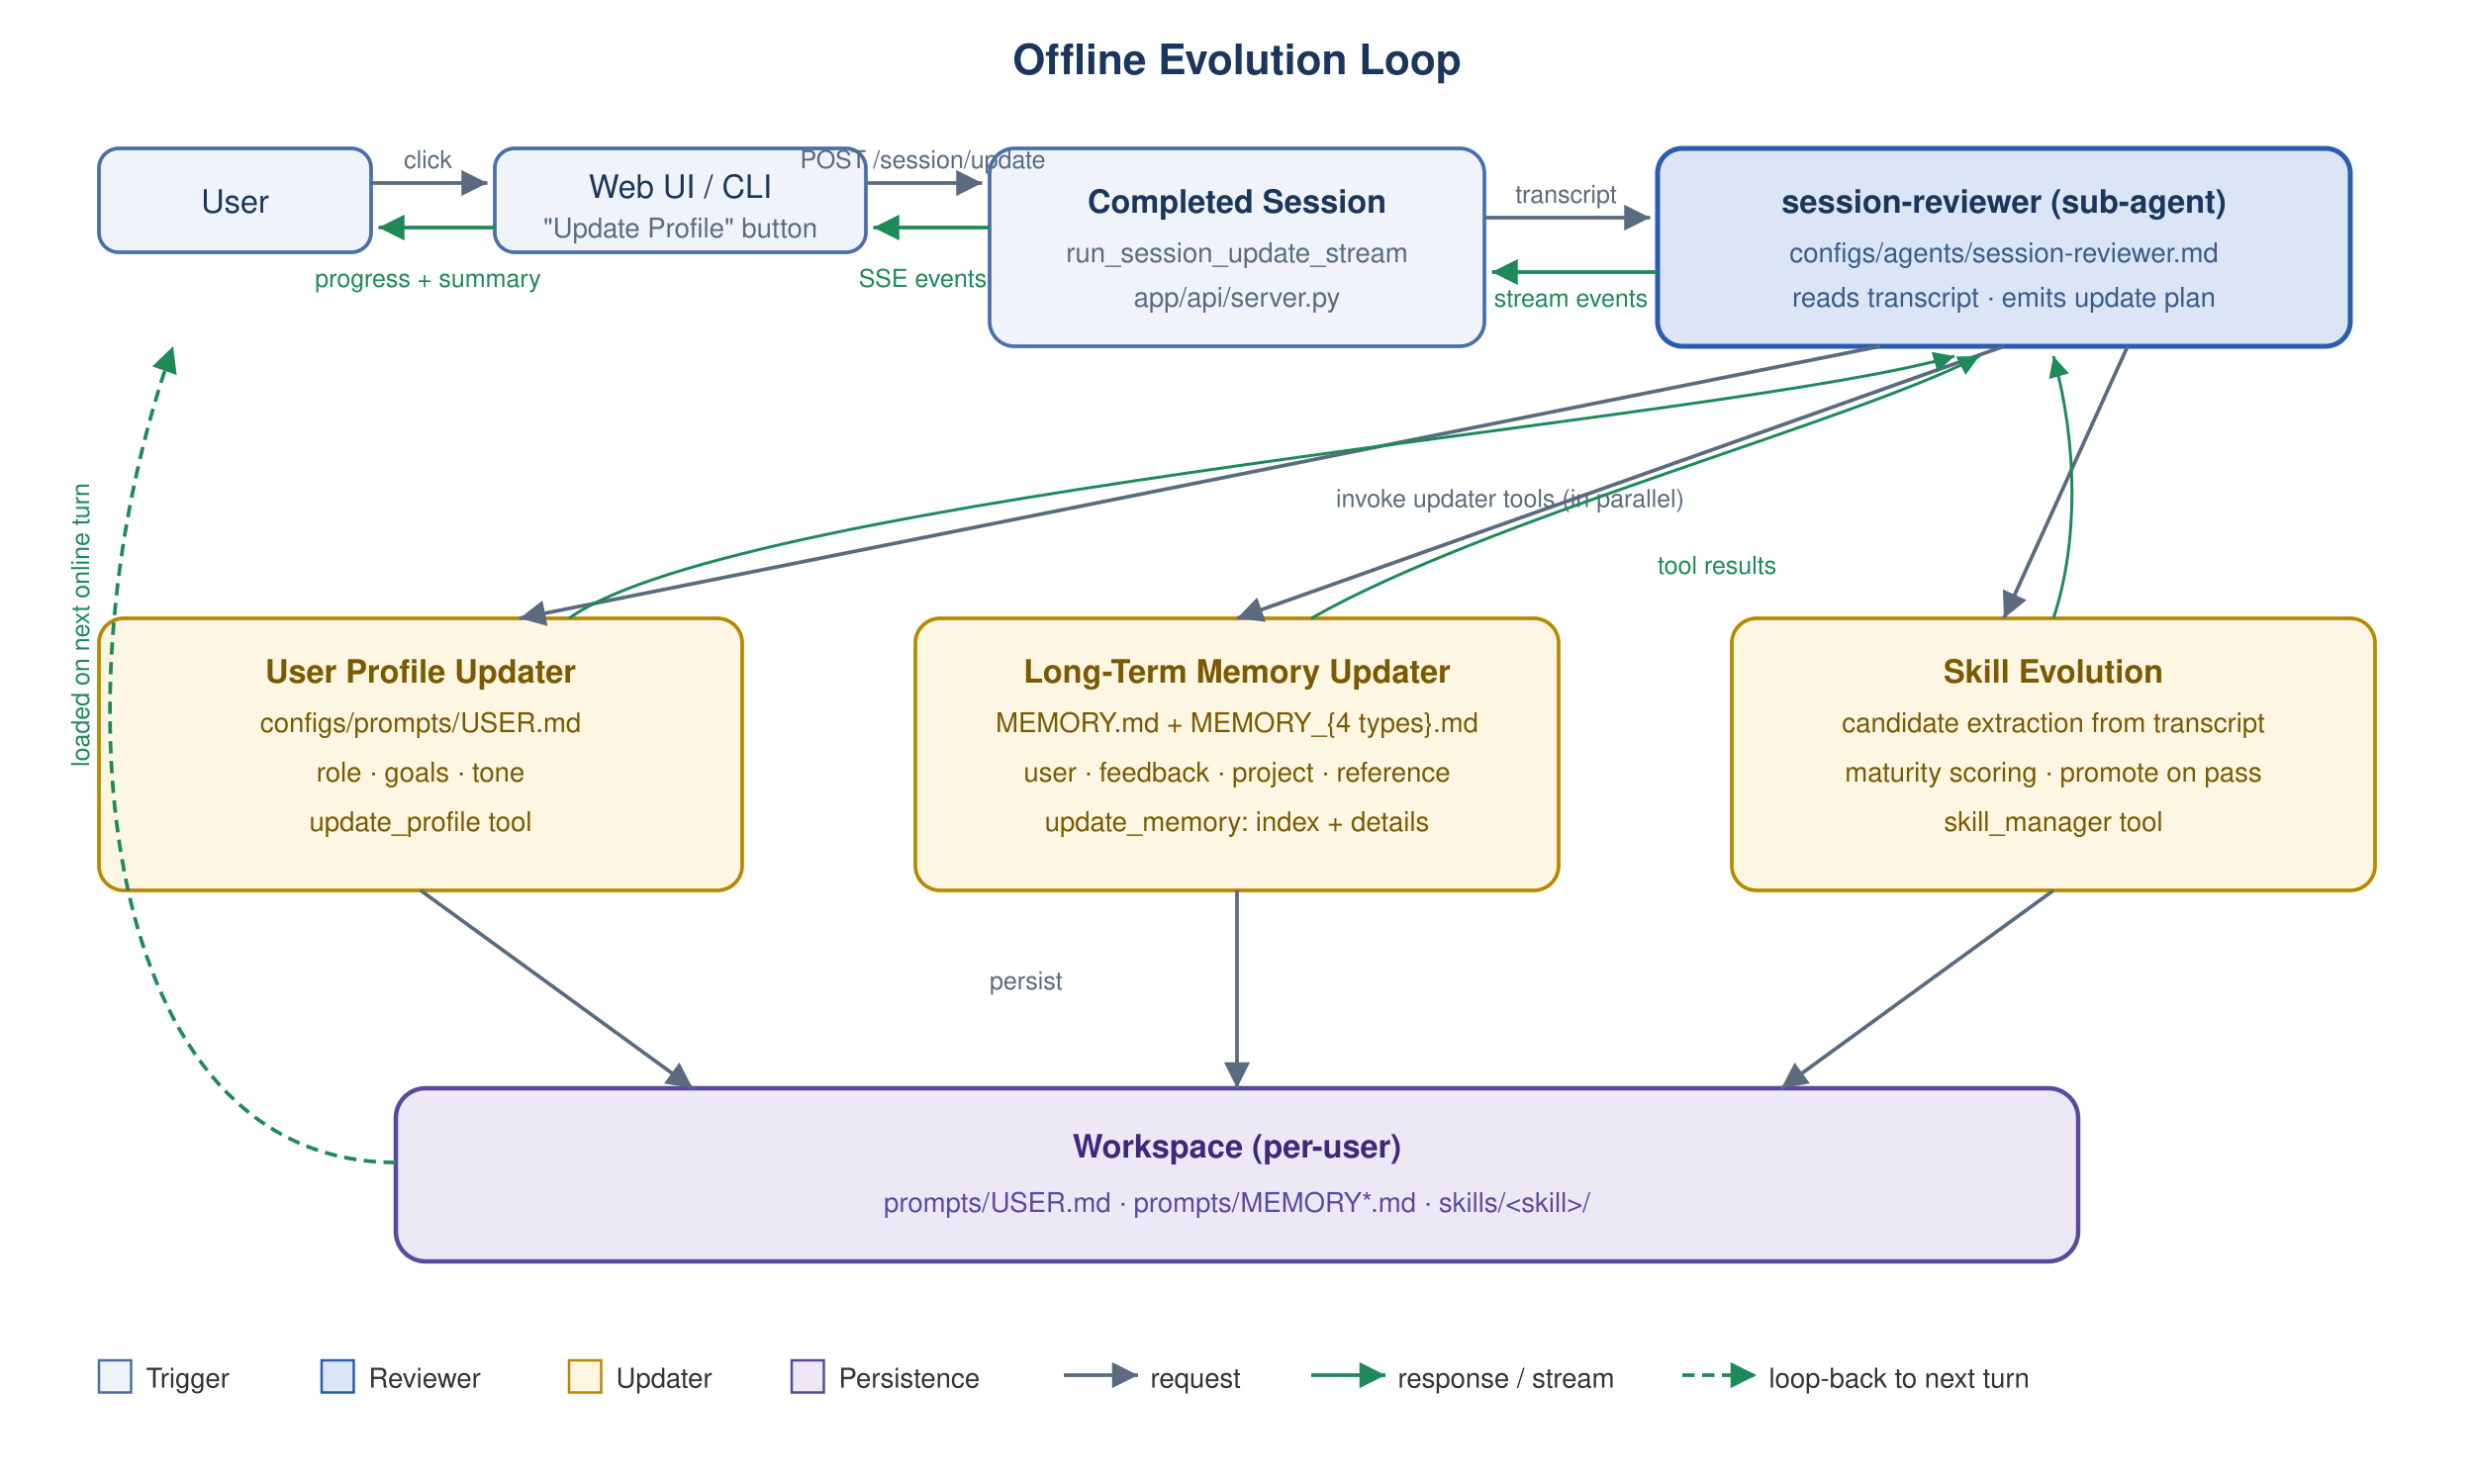
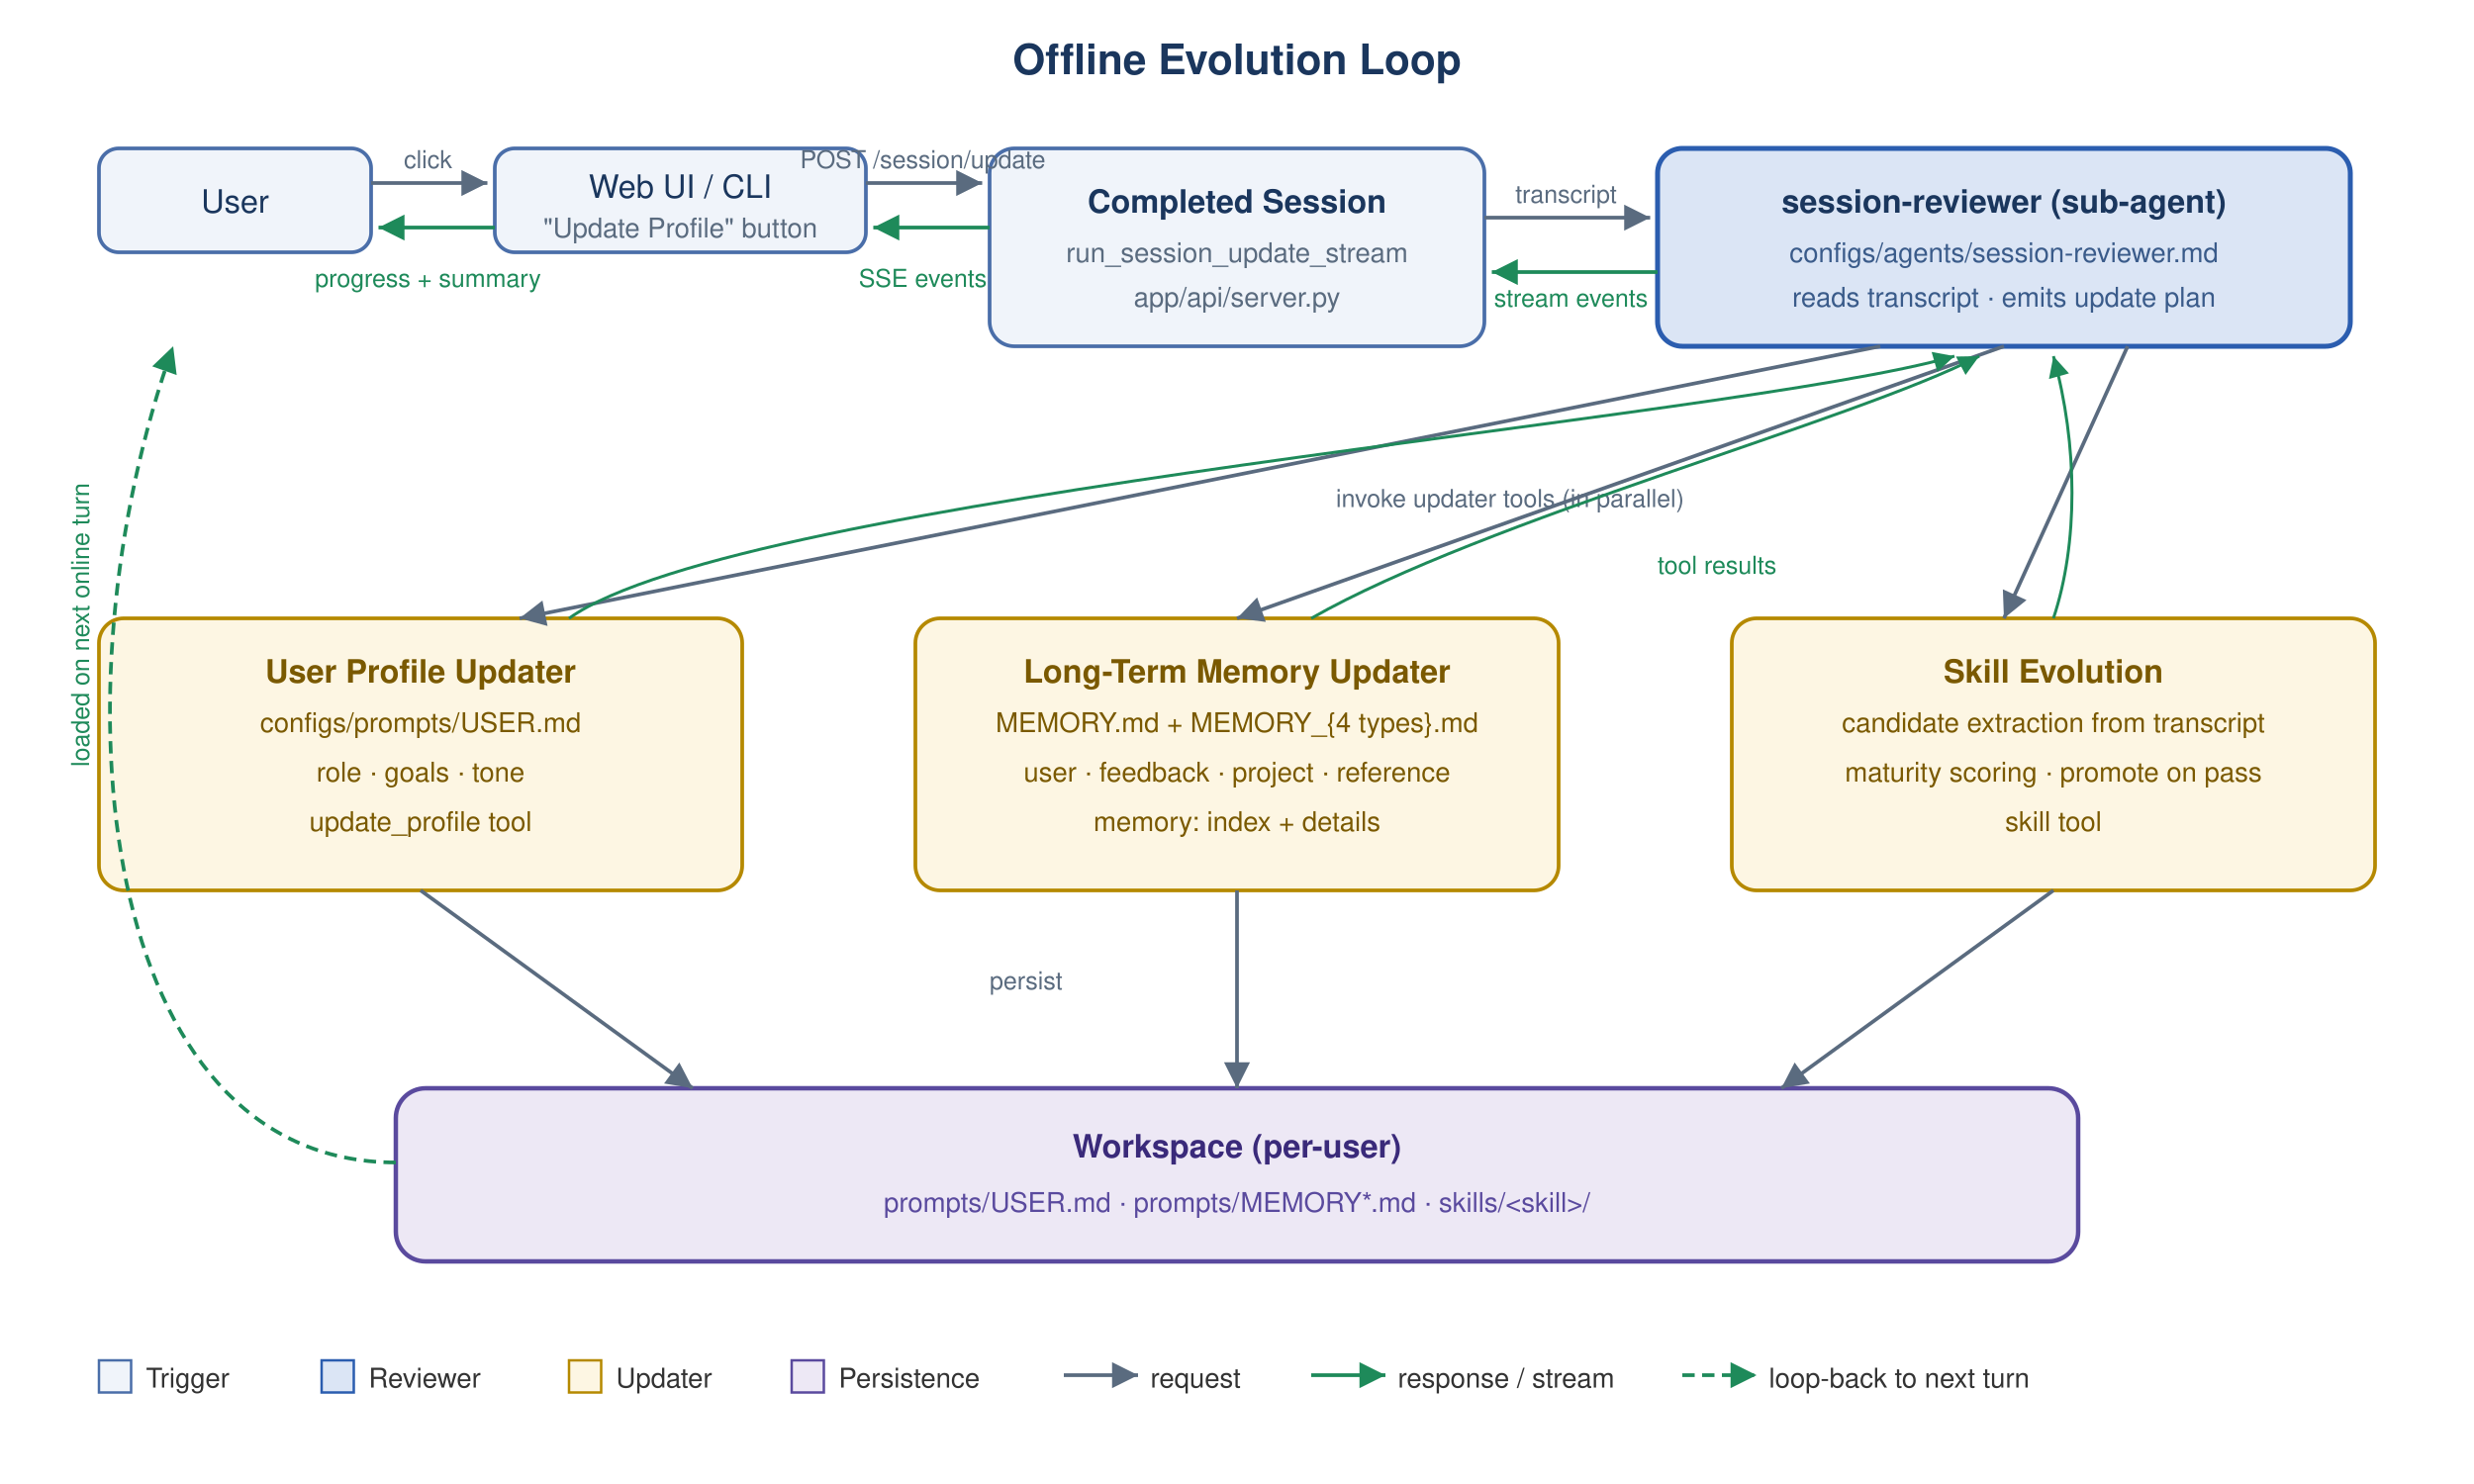
<svg xmlns="http://www.w3.org/2000/svg" viewBox="0 0 1000 600" font-family="'Helvetica Neue', Helvetica, Arial, sans-serif" font-size="13">
  <defs>
    <marker id="req2" viewBox="0 0 10 10" refX="10" refY="5" markerWidth="7" markerHeight="7" orient="auto">
      <path d="M 0 0 L 10 5 L 0 10 z" fill="#5a6b7f" />
    </marker>
    <marker id="resp2" viewBox="0 0 10 10" refX="10" refY="5" markerWidth="7" markerHeight="7" orient="auto">
      <path d="M 0 0 L 10 5 L 0 10 z" fill="#1e8a5a" />
    </marker>
  </defs>
  <text x="500" y="30" text-anchor="middle" font-size="17" font-weight="bold" fill="#1a365d">
    Offline Evolution Loop
  </text>
  <rect x="40" y="60" width="110" height="42" rx="8" fill="#f0f4fa" stroke="#4a6ea9" stroke-width="1.5" />
  <text x="95" y="86" text-anchor="middle" fill="#1a365d">User</text>
  <rect x="200" y="60" width="150" height="42" rx="8" fill="#f0f4fa" stroke="#4a6ea9" stroke-width="1.5" />
  <text x="275" y="80" text-anchor="middle" fill="#1a365d">Web UI / CLI</text>
  <text x="275" y="96" text-anchor="middle" fill="#5a6b7f" font-size="11">"Update Profile" button</text>
  <line x1="150" y1="74" x2="197" y2="74" stroke="#5a6b7f" stroke-width="1.5" marker-end="url(#req2)" />
  <text x="173" y="68" text-anchor="middle" fill="#5a6b7f" font-size="10">click</text>
  <line x1="200" y1="92" x2="153" y2="92" stroke="#1e8a5a" stroke-width="1.5" marker-end="url(#resp2)" />
  <text x="173" y="116" text-anchor="middle" fill="#1e8a5a" font-size="10">progress + summary</text>
  <rect x="400" y="60" width="200" height="80" rx="10" fill="#f0f4fa" stroke="#4a6ea9" stroke-width="1.5" />
  <text x="500" y="86" text-anchor="middle" font-weight="bold" fill="#1a365d">Completed Session</text>
  <text x="500" y="106" text-anchor="middle" fill="#5a6b7f" font-size="11">run_session_update_stream</text>
  <text x="500" y="124" text-anchor="middle" fill="#5a6b7f" font-size="11">app/api/server.py</text>
  <rect x="670" y="60" width="280" height="80" rx="10" fill="#dbe5f5" stroke="#2b5daf" stroke-width="2" />
  <text x="810" y="86" text-anchor="middle" font-weight="bold" fill="#1a365d">session-reviewer (sub-agent)</text>
  <text x="810" y="106" text-anchor="middle" fill="#3a5b8a" font-size="11">configs/agents/session-reviewer.md</text>
  <text x="810" y="124" text-anchor="middle" fill="#3a5b8a" font-size="11">reads transcript · emits update plan</text>
  <line x1="350" y1="74" x2="397" y2="74" stroke="#5a6b7f" stroke-width="1.5" marker-end="url(#req2)" />
  <text x="373" y="68" text-anchor="middle" fill="#5a6b7f" font-size="10">POST /session/update</text>
  <line x1="400" y1="92" x2="353" y2="92" stroke="#1e8a5a" stroke-width="1.5" marker-end="url(#resp2)" />
  <text x="373" y="116" text-anchor="middle" fill="#1e8a5a" font-size="10">SSE events</text>
  <line x1="600" y1="88" x2="667" y2="88" stroke="#5a6b7f" stroke-width="1.5" marker-end="url(#req2)" />
  <text x="633" y="82" text-anchor="middle" fill="#5a6b7f" font-size="10">transcript</text>
  <line x1="670" y1="110" x2="603" y2="110" stroke="#1e8a5a" stroke-width="1.5" marker-end="url(#resp2)" />
  <text x="635" y="124" text-anchor="middle" fill="#1e8a5a" font-size="10">stream events</text>
  <rect x="40" y="250" width="260" height="110" rx="10" fill="#fdf6e3" stroke="#b58900" stroke-width="1.5" />
  <text x="170" y="276" text-anchor="middle" font-weight="bold" fill="#7a5900">User Profile Updater</text>
  <text x="170" y="296" text-anchor="middle" fill="#7a5900" font-size="11">configs/prompts/USER.md</text>
  <text x="170" y="316" text-anchor="middle" fill="#7a5900" font-size="11">role · goals · tone</text>
  <text x="170" y="336" text-anchor="middle" fill="#7a5900" font-size="11">update_profile tool</text>
  <rect x="370" y="250" width="260" height="110" rx="10" fill="#fdf6e3" stroke="#b58900" stroke-width="1.5" />
  <text x="500" y="276" text-anchor="middle" font-weight="bold" fill="#7a5900">Long-Term Memory Updater</text>
  <text x="500" y="296" text-anchor="middle" fill="#7a5900" font-size="11">MEMORY.md + MEMORY_{4 types}.md</text>
  <text x="500" y="316" text-anchor="middle" fill="#7a5900" font-size="11">user · feedback · project · reference</text>
-   <text x="500" y="336" text-anchor="middle" fill="#7a5900" font-size="11">update_memory: index + details</text>
+   <text x="500" y="336" text-anchor="middle" fill="#7a5900" font-size="11">memory: index + details</text>
  <rect x="700" y="250" width="260" height="110" rx="10" fill="#fdf6e3" stroke="#b58900" stroke-width="1.5" />
  <text x="830" y="276" text-anchor="middle" font-weight="bold" fill="#7a5900">Skill Evolution</text>
  <text x="830" y="296" text-anchor="middle" fill="#7a5900" font-size="11">candidate extraction from transcript</text>
  <text x="830" y="316" text-anchor="middle" fill="#7a5900" font-size="11">maturity scoring · promote on pass</text>
-   <text x="830" y="336" text-anchor="middle" fill="#7a5900" font-size="11">skill_manager tool</text>
+   <text x="830" y="336" text-anchor="middle" fill="#7a5900" font-size="11">skill tool</text>
  <line x1="760" y1="140" x2="210" y2="250" stroke="#5a6b7f" stroke-width="1.5" marker-end="url(#req2)" />
  <line x1="810" y1="140" x2="500" y2="250" stroke="#5a6b7f" stroke-width="1.5" marker-end="url(#req2)" />
  <line x1="860" y1="140" x2="810" y2="250" stroke="#5a6b7f" stroke-width="1.5" marker-end="url(#req2)" />
  <text x="540" y="205" fill="#5a6b7f" font-size="10">invoke updater tools (in parallel)</text>
  <path d="M 230 250 C 300 200, 700 170, 790 144" fill="none" stroke="#1e8a5a" stroke-width="1.2" marker-end="url(#resp2)" />
  <path d="M 530 250 C 600 210, 750 170, 800 144" fill="none" stroke="#1e8a5a" stroke-width="1.2" marker-end="url(#resp2)" />
  <path d="M 830 250 C 840 220, 840 180, 830 144" fill="none" stroke="#1e8a5a" stroke-width="1.2" marker-end="url(#resp2)" />
  <text x="670" y="232" fill="#1e8a5a" font-size="10">tool results</text>
  <rect x="160" y="440" width="680" height="70" rx="12" fill="#ede8f5" stroke="#5a4a9e" stroke-width="1.8" />
  <text x="500" y="468" text-anchor="middle" font-weight="bold" fill="#3a2a7a">Workspace (per-user)</text>
  <text x="500" y="490" text-anchor="middle" fill="#5a4a9e" font-size="11">
    prompts/USER.md · prompts/MEMORY*.md · skills/&lt;skill&gt;/
  </text>
  <line x1="170" y1="360" x2="280" y2="440" stroke="#5a6b7f" stroke-width="1.5" marker-end="url(#req2)" />
  <line x1="500" y1="360" x2="500" y2="440" stroke="#5a6b7f" stroke-width="1.5" marker-end="url(#req2)" />
  <line x1="830" y1="360" x2="720" y2="440" stroke="#5a6b7f" stroke-width="1.5" marker-end="url(#req2)" />
  <text x="400" y="400" fill="#5a6b7f" font-size="10">persist</text>
  <path d="M 160 470 C 40 470, 20 280, 70 140" fill="none" stroke="#1e8a5a" stroke-width="1.5" marker-end="url(#resp2)" stroke-dasharray="5 3" />
  <text x="36" y="310" fill="#1e8a5a" font-size="10" transform="rotate(-90, 36, 310)">loaded on next online turn</text>
  <g transform="translate(40, 550)">
    <rect x="0" y="0" width="13" height="13" fill="#f0f4fa" stroke="#4a6ea9" />
    <text x="19" y="11" font-size="11" fill="#333">Trigger</text>
    <rect x="90" y="0" width="13" height="13" fill="#dbe5f5" stroke="#2b5daf" />
    <text x="109" y="11" font-size="11" fill="#333">Reviewer</text>
    <rect x="190" y="0" width="13" height="13" fill="#fdf6e3" stroke="#b58900" />
    <text x="209" y="11" font-size="11" fill="#333">Updater</text>
    <rect x="280" y="0" width="13" height="13" fill="#ede8f5" stroke="#5a4a9e" />
    <text x="299" y="11" font-size="11" fill="#333">Persistence</text>
    <line x1="390" y1="6" x2="420" y2="6" stroke="#5a6b7f" stroke-width="1.5" marker-end="url(#req2)" />
    <text x="425" y="11" font-size="11" fill="#333">request</text>
    <line x1="490" y1="6" x2="520" y2="6" stroke="#1e8a5a" stroke-width="1.5" marker-end="url(#resp2)" />
    <text x="525" y="11" font-size="11" fill="#333">response / stream</text>
    <line x1="640" y1="6" x2="670" y2="6" stroke="#1e8a5a" stroke-width="1.5" stroke-dasharray="5 3" marker-end="url(#resp2)" />
    <text x="675" y="11" font-size="11" fill="#333">loop-back to next turn</text>
  </g>
</svg>
